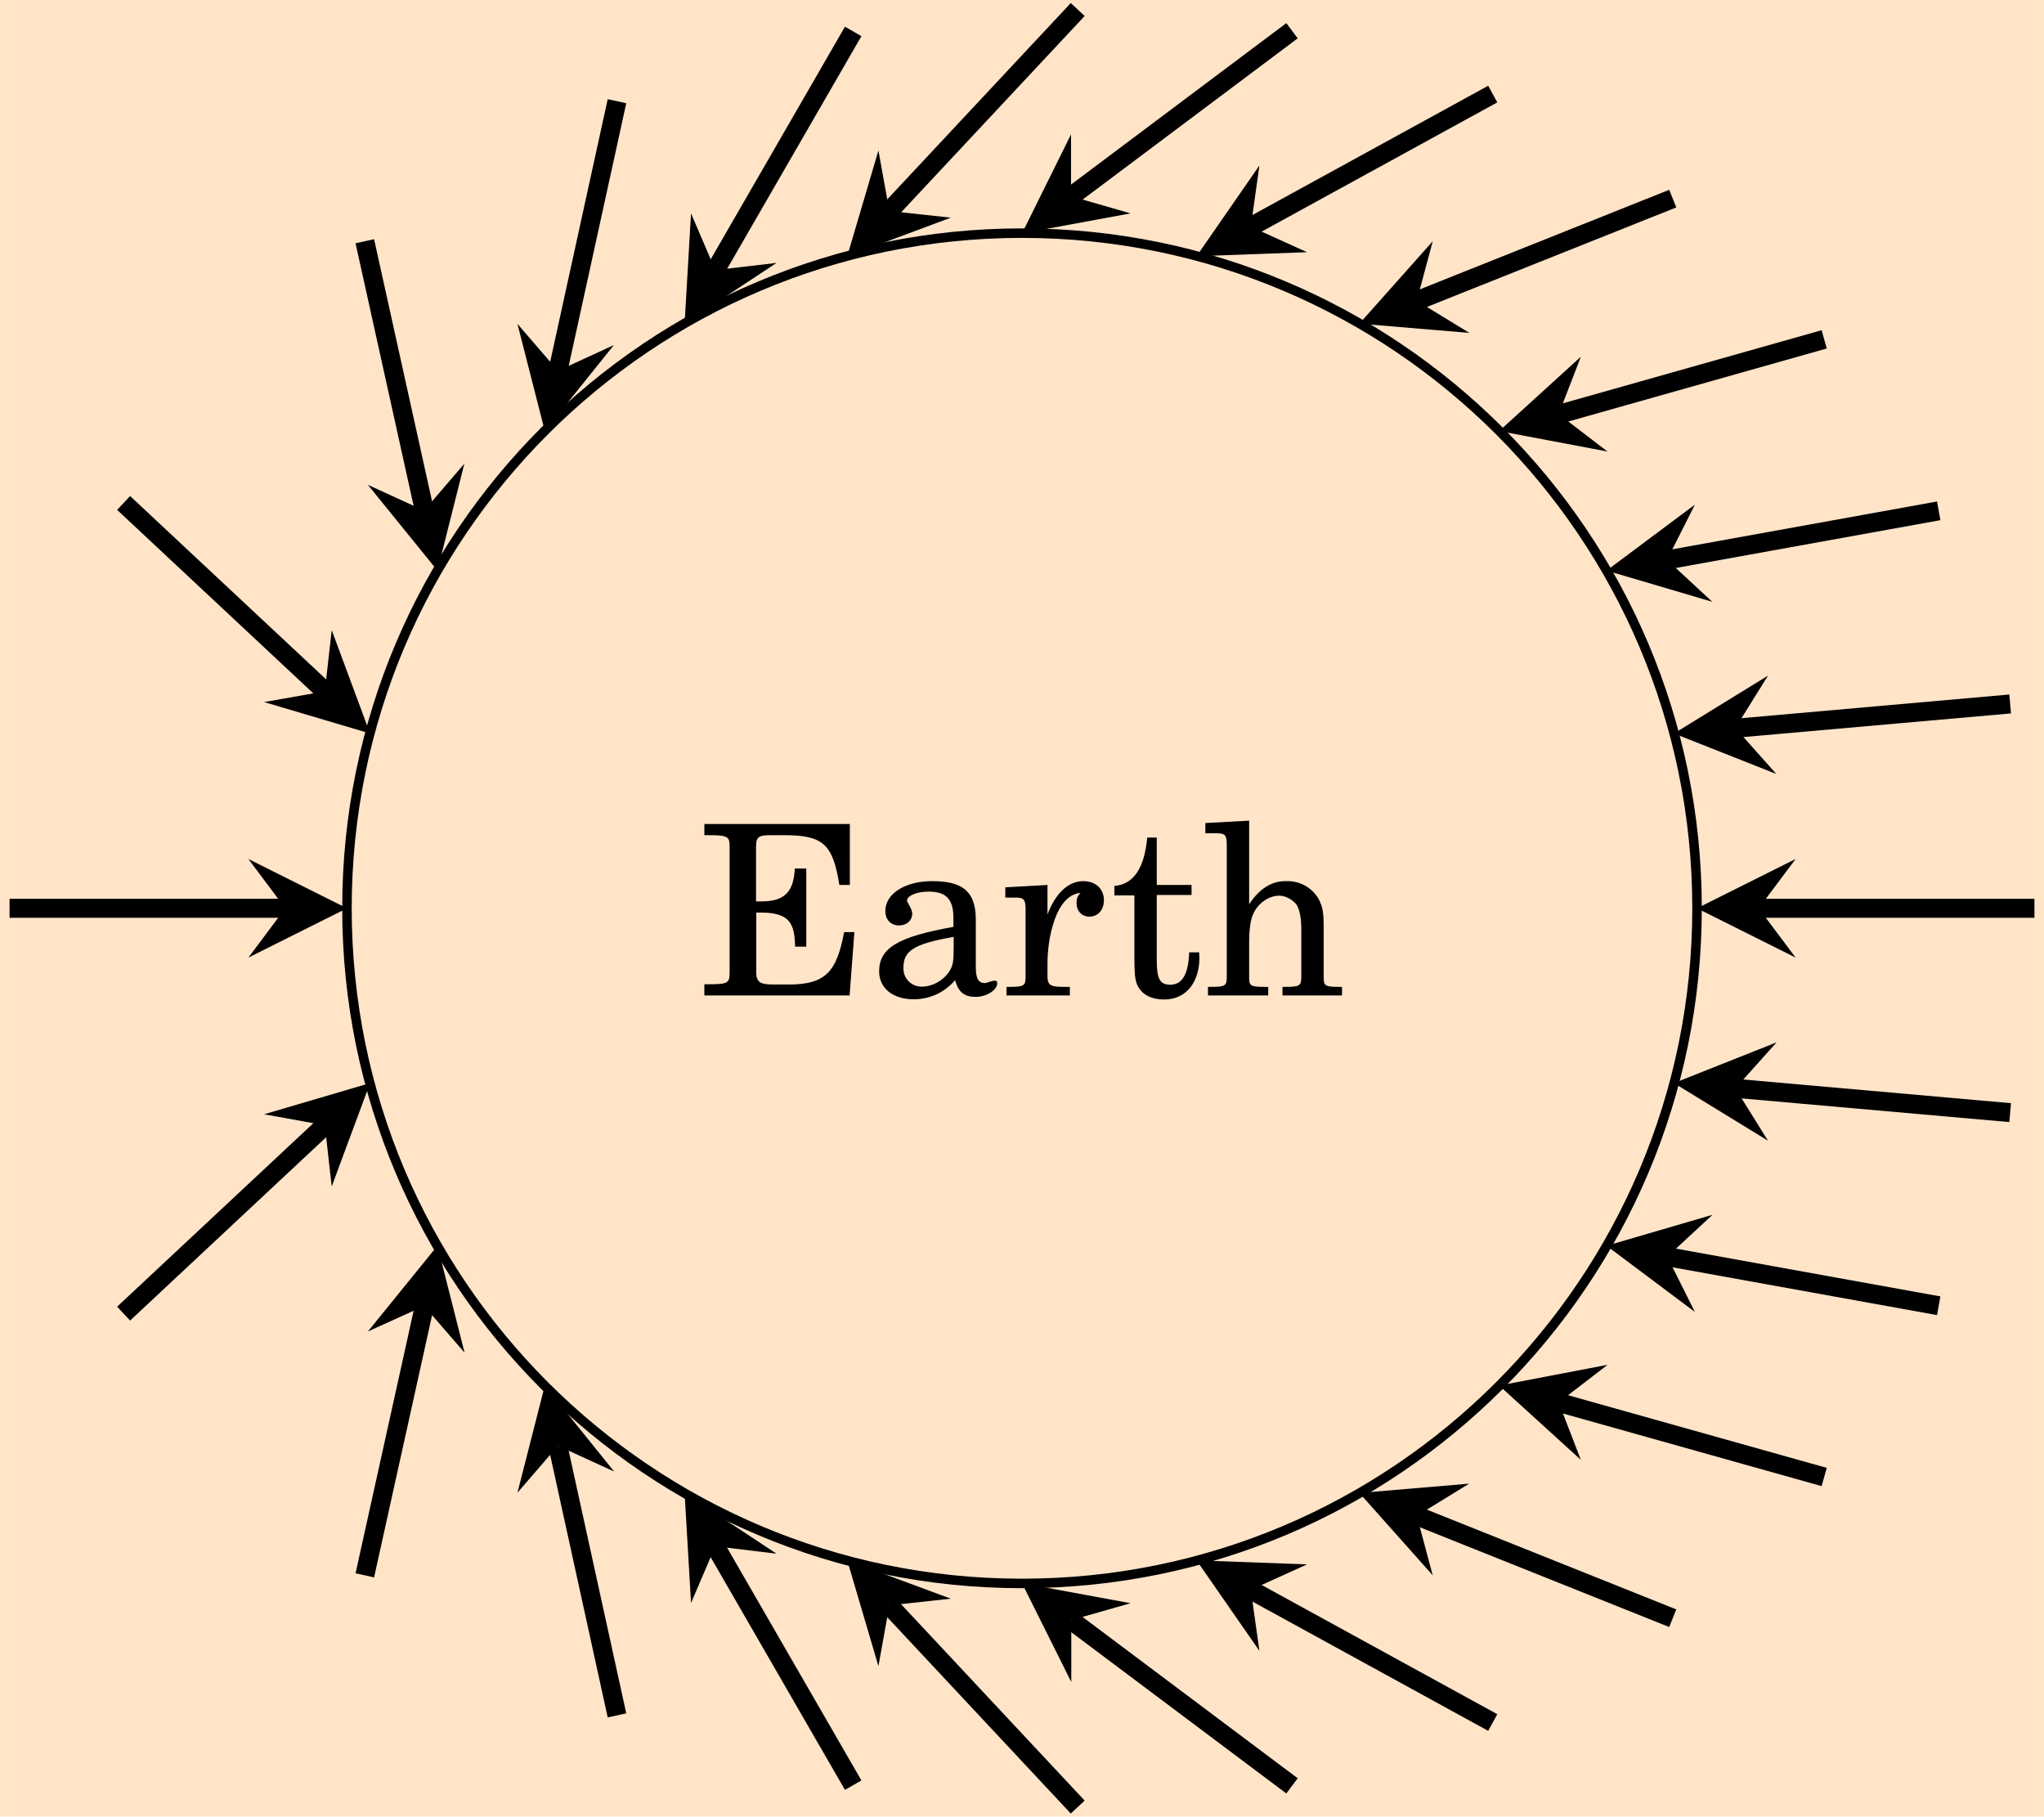
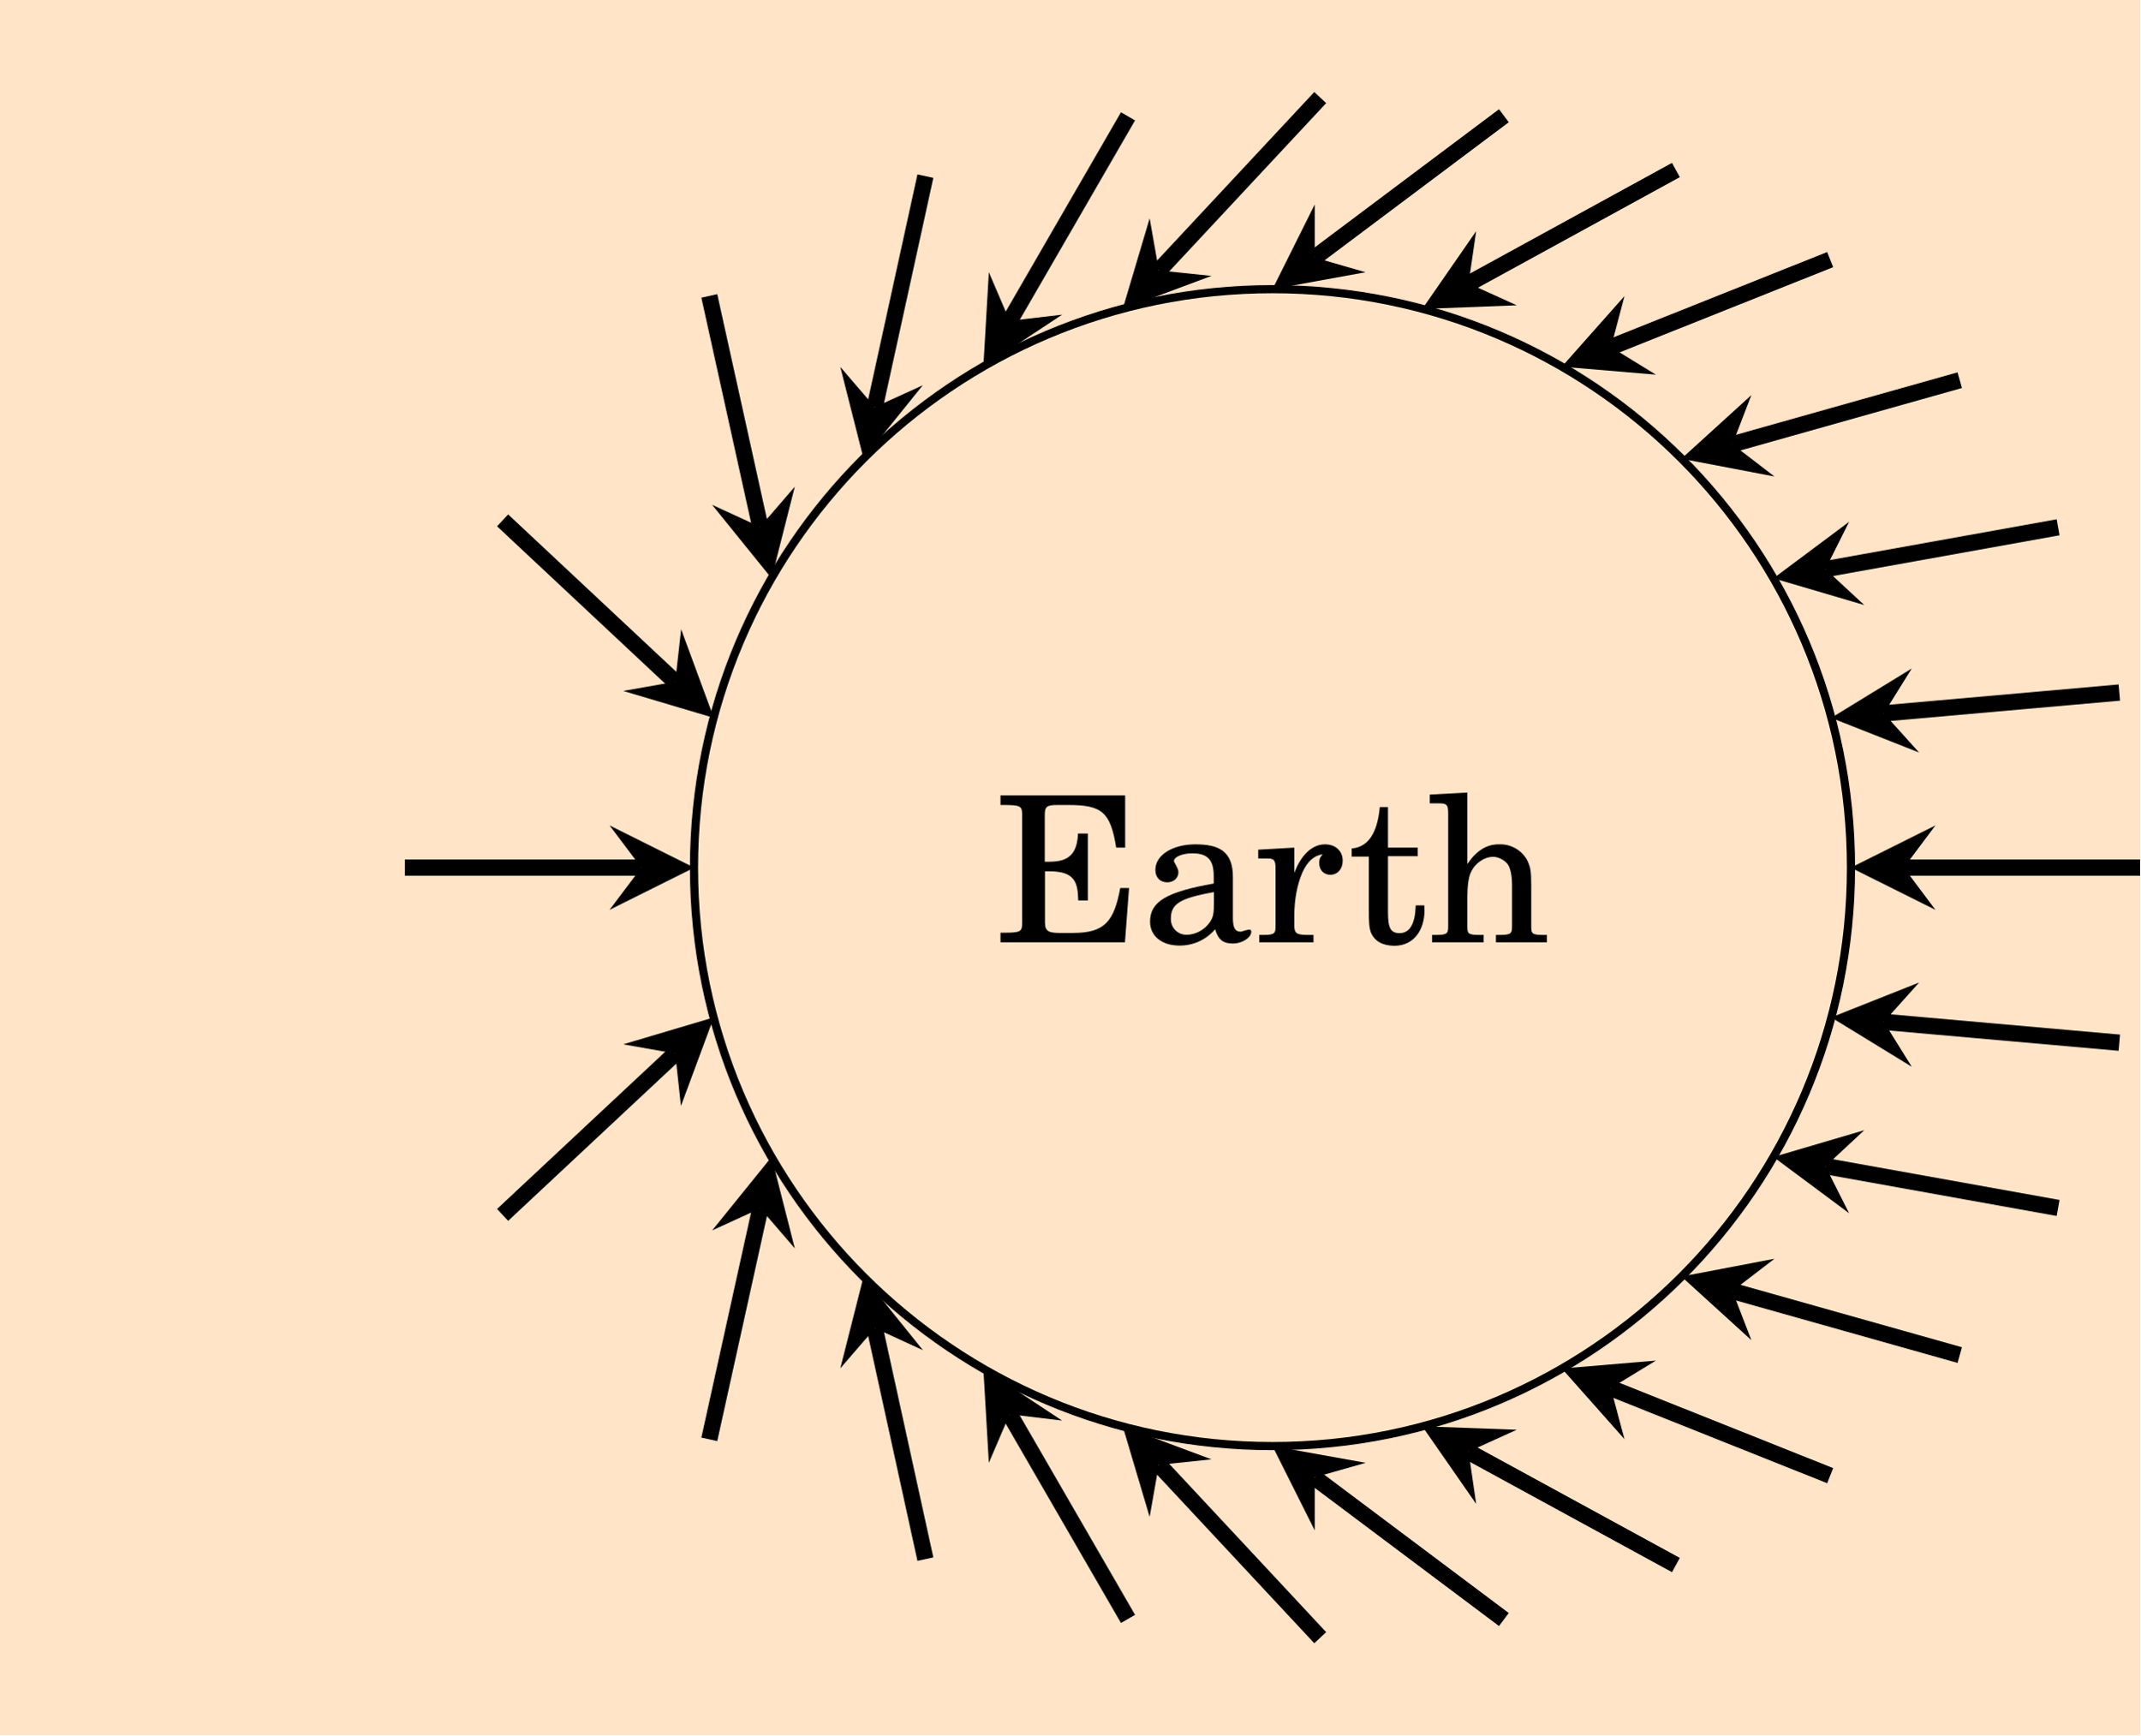
- <svg xmlns="http://www.w3.org/2000/svg" xmlns:xlink="http://www.w3.org/1999/xlink" width="114.45" height="101.7" viewBox="0 0 85.84 76.28">
+ <svg xmlns="http://www.w3.org/2000/svg" xmlns:xlink="http://www.w3.org/1999/xlink" width="139.84" height="113.39" viewBox="0 0 104.88 85.04">
  <defs>
-     <clipPath id="a">
-       <path d="M0 0h85.84v76.28H0Zm0 0" />
+     <clipPath id="f">
+       <path d="M92 42h12.88v1H92Zm0 0" />
    </clipPath>
    <clipPath id="g">
-       <path d="M73 37h12.84v2H73Zm0 0" />
+       <path d="M81 22h23.88v25H81Zm0 0" />
    </clipPath>
    <clipPath id="h">
-       <path d="M61 18h24.84v24H61Zm0 0" />
+       <path d="M78 14h26.88v26H78Zm0 0" />
    </clipPath>
    <clipPath id="i">
-       <path d="M58 10h27.84v25H58Zm0 0" />
+       <path d="M73 7h31.88v27H73Zm0 0" />
    </clipPath>
    <clipPath id="j">
-       <path d="M54 2h31.84v27H54Zm0 0" />
+       <path d="M31 53h26v32.04H31Zm0 0" />
    </clipPath>
    <clipPath id="k">
-       <path d="M4 43h26v33.28H4Zm0 0" />
+       <path d="M38 58h29v27.04H38Zm0 0" />
    </clipPath>
    <clipPath id="l">
-       <path d="M12 49h26v27.28H12Zm0 0" />
+       <path d="M45 60h31v25.04H45Zm0 0" />
    </clipPath>
    <clipPath id="m">
-       <path d="M18 53h30v23.28H18Zm0 0" />
+       <path d="M53 61h32v24.04H53Zm0 0" />
    </clipPath>
    <clipPath id="n">
-       <path d="M26 56h31v20.28H26Zm0 0" />
+       <path d="M60 59h34v26.04H60Zm0 0" />
    </clipPath>
    <clipPath id="o">
-       <path d="M33 56h33v20.28H33Zm0 0" />
+       <path d="M73 51h31.88v27H73Zm0 0" />
    </clipPath>
    <clipPath id="p">
-       <path d="M41 55h33v21.28H41Zm0 0" />
+       <path d="M78 45h26.88v26H78Zm0 0" />
    </clipPath>
    <clipPath id="q">
-       <path d="M48 52h34v24.28H48Zm0 0" />
+       <path d="M81 38h23.88v25H81Zm0 0" />
    </clipPath>
-     <clipPath id="r">
-       <path d="M54 47h31.84v27H54Zm0 0" />
-     </clipPath>
-     <clipPath id="s">
-       <path d="M58 41h27.84v26H58Zm0 0" />
-     </clipPath>
-     <clipPath id="t">
-       <path d="M61 34h24.84v24H61Zm0 0" />
-     </clipPath>
-     <symbol id="b" overflow="visible">
+     <symbol id="a" overflow="visible">
      <path d="M6.6-2.66h-.43c-.31 1.64-.76 2.2-2.31 2.2H3.2c-.51 0-.72-.07-.72-.5v-2.52h.2c1.24 0 1.41.5 1.43 1.43h.47v-3.28H4.1c-.05.99-.44 1.38-1.4 1.38h-.23v-2.28c0-.43.1-.5.63-.5h.52c1.65 0 2.07.34 2.35 2.09h.44V-7.2H.3v.47h.17c.81 0 .89.06.89.46v5.33c0 .42-.08.47-.9.47H.3V0h6.1Zm0 0" style="stroke:none" />
    </symbol>
-     <symbol id="c" overflow="visible">
+     <symbol id="b" overflow="visible">
      <path d="M5.4-.52q0-.1-.09-.1c-.14 0-.37.1-.42.1-.28 0-.39-.18-.39-.68v-2c0-1.28-.7-1.6-1.84-1.6C1.53-4.8.7-4.27.7-3.55c0 .38.24.61.58.61.31 0 .55-.2.55-.5 0-.19-.22-.48-.22-.54 0-.2.4-.38.89-.38.66 0 1.06.22 1.06 1.1v.38C1.25-2.47.44-2 .44-1.01.44-.32 1 .16 1.89.16c.69 0 1.3-.29 1.74-.8.15.52.4.7.87.7.44 0 .9-.28.9-.58M3.57-2c0 .6-.03.75-.19 1-.25.38-.71.63-1.14.63a.76.76 0 0 1-.78-.79c0-.7.4-1 2.11-1.3Zm0 0" style="stroke:none" />
    </symbol>
-     <symbol id="d" overflow="visible">
+     <symbol id="c" overflow="visible">
      <path d="M4.34-4c0-.47-.34-.8-.87-.8-.63 0-1.17.52-1.5 1.4v-1.24l-1.77.1v.43h.43c.35 0 .42.08.42.5v2.78c0 .4-.02.47-.66.47H.25V0h2.66v-.36h-.2c-.63 0-.74-.06-.74-.47v-.5c0-.75.14-1.5.39-2.08q.37-.83 1-.9c-.14.15-.17.25-.17.43 0 .33.22.57.54.57.36 0 .61-.28.61-.69m0 0" style="stroke:none" />
    </symbol>
-     <symbol id="e" overflow="visible">
+     <symbol id="d" overflow="visible">
      <path d="m3.73-1.58-.01-.23H3.3Q3.26-.46 2.52-.45c-.46 0-.58-.25-.58-1.05v-2.72H3.4v-.42H1.94v-1.99h-.4Q1.36-4.69.16-4.6v.4H1v2.54c0 .7.02.94.1 1.17q.27.65 1.15.66c.98 0 1.48-.8 1.48-1.74m0 0" style="stroke:none" />
    </symbol>
-     <symbol id="f" overflow="visible">
+     <symbol id="e" overflow="visible">
      <path d="M5.9 0v-.36h-.13c-.63 0-.64-.06-.64-.47V-2.8c0-.72-.04-.89-.2-1.23a1.5 1.5 0 0 0-1.37-.77q-.91-.02-1.56.97v-3.51l-1.84.1v.43h.47c.37 0 .43.08.43.5v5.48c0 .4-.01.47-.65.47H.27V0H2.8v-.36h-.14C2-.36 2-.42 2-.83v-1.42c0-.5.06-.95.17-1.17.2-.46.66-.77 1.1-.77.25 0 .54.16.7.35q.21.3.22 1.01v2c0 .4-.02.47-.66.47H3.4V0Zm0 0" style="stroke:none" />
    </symbol>
  </defs>
-   <g clip-path="url(#a)">
-     <path d="M0 76.28h85.84V0H0Zm0 0" style="stroke:none;fill-rule:nonzero;fill:#ffe4c8;fill-opacity:1" />
+   <path d="M0 85.04h104.88V0H0Zm0 0" style="stroke:none;fill-rule:nonzero;fill:#ffe4c8;fill-opacity:1" />
+   <path d="M28.35 0a28.34 28.34 0 1 1-56.7 0 28.34 28.34 0 0 1 56.7 0Zm0 0" style="fill:none;stroke-width:.399;stroke-linecap:butt;stroke-linejoin:miter;stroke:#000;stroke-opacity:1;stroke-miterlimit:10" transform="matrix(1 0 0 -1 62.36 42.52)" />
+   <g style="fill:#000;fill-opacity:1">
+     <use xlink:href="#a" x="48.73" y="46.18" />
+     <use xlink:href="#b" x="55.92" y="46.18" />
+     <use xlink:href="#c" x="61.46" y="46.18" />
  </g>
-   <path d="M28.35 0a28.35 28.35 0 1 1-56.7 0 28.35 28.35 0 0 1 56.7 0Zm0 0" style="fill:none;stroke-width:.399;stroke-linecap:butt;stroke-linejoin:miter;stroke:#000;stroke-opacity:1;stroke-miterlimit:10" transform="matrix(1 0 0 -1 42.92 38.14)" />
-   <g style="fill:#000;fill-opacity:1">
-     <use xlink:href="#b" x="29.28" y="41.8" />
-     <use xlink:href="#c" x="36.48" y="41.8" />
-     <use xlink:href="#d" x="42.02" y="41.8" />
+   <use xlink:href="#d" x="66.08" y="46.18" style="fill:#000;fill-opacity:1" />
+   <use xlink:href="#e" x="69.91" y="46.18" style="fill:#000;fill-opacity:1" />
+   <g clip-path="url(#f)">
+     <path d="M42.52 0H30.94" style="fill:none;stroke-width:.797;stroke-linecap:butt;stroke-linejoin:miter;stroke:#000;stroke-opacity:1;stroke-miterlimit:10" transform="matrix(1 0 0 -1 62.36 42.52)" />
  </g>
-   <use xlink:href="#e" x="46.64" y="41.8" style="fill:#000;fill-opacity:1" />
-   <use xlink:href="#f" x="50.46" y="41.8" style="fill:#000;fill-opacity:1" />
+   <path d="m90.7 42.52 4.15 2.07-1.55-2.07 1.55-2.07" style="stroke:none;fill-rule:nonzero;fill:#000;fill-opacity:1" />
  <g clip-path="url(#g)">
-     <path d="M42.52 0H30.94" style="fill:none;stroke-width:.797;stroke-linecap:butt;stroke-linejoin:miter;stroke:#000;stroke-opacity:1;stroke-miterlimit:10" transform="matrix(1 0 0 -1 42.92 38.14)" />
+     <path d="M41.5 8.58 29.96 7.56" style="fill:none;stroke-width:.797;stroke-linecap:butt;stroke-linejoin:miter;stroke:#000;stroke-opacity:1;stroke-miterlimit:10" transform="matrix(1 0 0 -1 62.36 42.52)" />
  </g>
-   <path d="m71.27 38.14 4.14 2.07-1.55-2.07 1.55-2.07" style="stroke:none;fill-rule:nonzero;fill:#000;fill-opacity:1" />
+   <path d="m89.74 35.18 4.31 1.7-1.73-1.92 1.37-2.2" style="stroke:none;fill-rule:nonzero;fill:#000;fill-opacity:1" />
  <g clip-path="url(#h)">
-     <path d="M41.5 8.58 29.96 7.56" style="fill:none;stroke-width:.797;stroke-linecap:butt;stroke-linejoin:miter;stroke:#000;stroke-opacity:1;stroke-miterlimit:10" transform="matrix(1 0 0 -1 42.92 38.14)" />
+     <path d="m38.5 16.68-11.4-2.05" style="fill:none;stroke-width:.797;stroke-linecap:butt;stroke-linejoin:miter;stroke:#000;stroke-opacity:1;stroke-miterlimit:10" transform="matrix(1 0 0 -1 62.36 42.52)" />
  </g>
-   <path d="m70.3 30.8 4.3 1.7-1.72-1.93 1.37-2.2" style="stroke:none;fill-rule:nonzero;fill:#000;fill-opacity:1" />
+   <path d="m86.91 28.34 4.45 1.31-1.9-1.76 1.16-2.32" style="stroke:none;fill-rule:nonzero;fill:#000;fill-opacity:1" />
  <g clip-path="url(#i)">
-     <path d="m38.5 16.69-11.4-2.06" style="fill:none;stroke-width:.797;stroke-linecap:butt;stroke-linejoin:miter;stroke:#000;stroke-opacity:1;stroke-miterlimit:10" transform="matrix(1 0 0 -1 42.92 38.14)" />
+     <path d="m33.68 23.89-11.14-3.14" style="fill:none;stroke-width:.797;stroke-linecap:butt;stroke-linejoin:miter;stroke:#000;stroke-opacity:1;stroke-miterlimit:10" transform="matrix(1 0 0 -1 62.36 42.52)" />
  </g>
-   <path d="m67.47 23.96 4.44 1.31-1.9-1.76 1.17-2.32" style="stroke:none;fill-rule:nonzero;fill:#000;fill-opacity:1" />
+   <path d="m82.4 22.48 4.56.87-2.06-1.58.93-2.41" style="stroke:none;fill-rule:nonzero;fill:#000;fill-opacity:1" />
+   <path d="m27.33 29.8-10.75-4.29" style="fill:none;stroke-width:.797;stroke-linecap:butt;stroke-linejoin:miter;stroke:#000;stroke-opacity:1;stroke-miterlimit:10" transform="matrix(1 0 0 -1 62.36 42.52)" />
+   <path d="m76.54 17.97 4.61.39-2.2-1.35.66-2.5" style="stroke:none;fill-rule:nonzero;fill:#000;fill-opacity:1" />
+   <path d="M19.77 34.19 9.6 28.62" style="fill:none;stroke-width:.797;stroke-linecap:butt;stroke-linejoin:miter;stroke:#000;stroke-opacity:1;stroke-miterlimit:10" transform="matrix(1 0 0 -1 62.36 42.52)" />
+   <path d="m69.7 15.14 4.63-.18-2.36-1.07.37-2.56" style="stroke:none;fill-rule:nonzero;fill:#000;fill-opacity:1" />
+   <path d="M11.34 36.85 2.07 29.9" style="fill:none;stroke-width:.797;stroke-linecap:butt;stroke-linejoin:miter;stroke:#000;stroke-opacity:1;stroke-miterlimit:10" transform="matrix(1 0 0 -1 62.36 42.52)" />
+   <path d="m62.36 14.17 4.56-.83-2.49-.72v-2.6" style="stroke:none;fill-rule:nonzero;fill:#000;fill-opacity:1" />
+   <path d="m2.34 37.74-7.9-8.47" style="fill:none;stroke-width:.797;stroke-linecap:butt;stroke-linejoin:miter;stroke:#000;stroke-opacity:1;stroke-miterlimit:10" transform="matrix(1 0 0 -1 62.36 42.52)" />
+   <path d="m55.02 15.14 4.35-1.62-2.58-.27-.45-2.55" style="stroke:none;fill-rule:nonzero;fill:#000;fill-opacity:1" />
+   <path d="m-7.08 36.82-5.8-10.03" style="fill:none;stroke-width:.797;stroke-linecap:butt;stroke-linejoin:miter;stroke:#000;stroke-opacity:1;stroke-miterlimit:10" transform="matrix(1 0 0 -1 62.36 42.52)" />
+   <path d="m48.19 17.97 3.86-2.55-2.57.3-1.02-2.38" style="stroke:none;fill-rule:nonzero;fill:#000;fill-opacity:1" />
+   <path d="m-17.01 33.89-2.48-11.32" style="fill:none;stroke-width:.797;stroke-linecap:butt;stroke-linejoin:miter;stroke:#000;stroke-opacity:1;stroke-miterlimit:10" transform="matrix(1 0 0 -1 62.36 42.52)" />
+   <path d="m42.32 22.48 2.9-3.6-2.35 1.07-1.69-1.97" style="stroke:none;fill-rule:nonzero;fill:#000;fill-opacity:1" />
+   <path d="m-27.6 28.02 2.5-11.32" style="fill:none;stroke-width:.797;stroke-linecap:butt;stroke-linejoin:miter;stroke:#000;stroke-opacity:1;stroke-miterlimit:10" transform="matrix(1 0 0 -1 62.36 42.52)" />
+   <path d="m37.81 28.34 1.14-4.49-1.7 1.97-2.35-1.08" style="stroke:none;fill-rule:nonzero;fill:#000;fill-opacity:1" />
+   <path d="m-37.73 17.02 8.46-7.92" style="fill:none;stroke-width:.797;stroke-linecap:butt;stroke-linejoin:miter;stroke:#000;stroke-opacity:1;stroke-miterlimit:10" transform="matrix(1 0 0 -1 62.36 42.52)" />
+   <path d="m34.98 35.18-1.6-4.34-.29 2.57-2.55.45" style="stroke:none;fill-rule:nonzero;fill:#000;fill-opacity:1" />
+   <path d="M-42.52 0h11.58" style="fill:none;stroke-width:.797;stroke-linecap:butt;stroke-linejoin:miter;stroke:#000;stroke-opacity:1;stroke-miterlimit:10" transform="matrix(1 0 0 -1 62.36 42.52)" />
+   <path d="m34.02 42.52-4.15-2.07 1.56 2.07-1.56 2.07" style="stroke:none;fill-rule:nonzero;fill:#000;fill-opacity:1" />
+   <path d="m-37.73-17.02 8.46 7.91" style="fill:none;stroke-width:.797;stroke-linecap:butt;stroke-linejoin:miter;stroke:#000;stroke-opacity:1;stroke-miterlimit:10" transform="matrix(1 0 0 -1 62.36 42.52)" />
+   <path d="m34.98 49.86-4.44 1.32 2.55.45.28 2.57" style="stroke:none;fill-rule:nonzero;fill:#000;fill-opacity:1" />
+   <path d="m-27.6-28.02 2.5 11.32" style="fill:none;stroke-width:.797;stroke-linecap:butt;stroke-linejoin:miter;stroke:#000;stroke-opacity:1;stroke-miterlimit:10" transform="matrix(1 0 0 -1 62.36 42.52)" />
+   <path d="m37.81 56.7-2.91 3.6 2.36-1.08 1.69 1.96" style="stroke:none;fill-rule:nonzero;fill:#000;fill-opacity:1" />
  <g clip-path="url(#j)">
-     <path d="m33.69 23.89-11.15-3.15" style="fill:none;stroke-width:.797;stroke-linecap:butt;stroke-linejoin:miter;stroke:#000;stroke-opacity:1;stroke-miterlimit:10" transform="matrix(1 0 0 -1 42.92 38.14)" />
+     <path d="m-17.01-33.89-2.48 11.32" style="fill:none;stroke-width:.797;stroke-linecap:butt;stroke-linejoin:miter;stroke:#000;stroke-opacity:1;stroke-miterlimit:10" transform="matrix(1 0 0 -1 62.36 42.52)" />
  </g>
-   <path d="m62.96 18.1 4.55.86-2.05-1.57.93-2.41" style="stroke:none;fill-rule:nonzero;fill:#000;fill-opacity:1" />
-   <path d="m27.33 29.8-10.75-4.29" style="fill:none;stroke-width:.797;stroke-linecap:butt;stroke-linejoin:miter;stroke:#000;stroke-opacity:1;stroke-miterlimit:10" transform="matrix(1 0 0 -1 42.92 38.14)" />
-   <path d="m57.09 13.59 4.62.39-2.21-1.35.67-2.5" style="stroke:none;fill-rule:nonzero;fill:#000;fill-opacity:1" />
-   <path d="M19.77 34.19 9.61 28.62" style="fill:none;stroke-width:.797;stroke-linecap:butt;stroke-linejoin:miter;stroke:#000;stroke-opacity:1;stroke-miterlimit:10" transform="matrix(1 0 0 -1 42.92 38.14)" />
-   <path d="m50.25 10.76 4.64-.17-2.36-1.07.36-2.57" style="stroke:none;fill-rule:nonzero;fill:#000;fill-opacity:1" />
-   <path d="M11.34 36.85 2.07 29.9" style="fill:none;stroke-width:.797;stroke-linecap:butt;stroke-linejoin:miter;stroke:#000;stroke-opacity:1;stroke-miterlimit:10" transform="matrix(1 0 0 -1 42.92 38.14)" />
-   <path d="m42.92 9.8 4.56-.84-2.5-.72v-2.6" style="stroke:none;fill-rule:nonzero;fill:#000;fill-opacity:1" />
-   <path d="m2.34 37.74-7.91-8.46" style="fill:none;stroke-width:.797;stroke-linecap:butt;stroke-linejoin:miter;stroke:#000;stroke-opacity:1;stroke-miterlimit:10" transform="matrix(1 0 0 -1 42.92 38.14)" />
-   <path d="m35.58 10.76 4.35-1.62-2.58-.28-.46-2.54" style="stroke:none;fill-rule:nonzero;fill:#000;fill-opacity:1" />
-   <path d="m-7.09 36.82-5.79-10.03" style="fill:none;stroke-width:.797;stroke-linecap:butt;stroke-linejoin:miter;stroke:#000;stroke-opacity:1;stroke-miterlimit:10" transform="matrix(1 0 0 -1 42.92 38.14)" />
-   <path d="m28.75 13.59 3.86-2.55-2.57.3-1.02-2.38" style="stroke:none;fill-rule:nonzero;fill:#000;fill-opacity:1" />
-   <path d="m-17.01 33.89-2.48-11.32" style="fill:none;stroke-width:.797;stroke-linecap:butt;stroke-linejoin:miter;stroke:#000;stroke-opacity:1;stroke-miterlimit:10" transform="matrix(1 0 0 -1 42.92 38.14)" />
-   <path d="m22.88 18.1 2.9-3.61-2.35 1.08-1.7-1.97" style="stroke:none;fill-rule:nonzero;fill:#000;fill-opacity:1" />
-   <path d="m-27.6 28.01 2.5-11.3" style="fill:none;stroke-width:.797;stroke-linecap:butt;stroke-linejoin:miter;stroke:#000;stroke-opacity:1;stroke-miterlimit:10" transform="matrix(1 0 0 -1 42.92 38.14)" />
-   <path d="m18.37 23.96 1.13-4.49-1.69 1.97-2.36-1.08" style="stroke:none;fill-rule:nonzero;fill:#000;fill-opacity:1" />
-   <path d="m-37.73 17.02 8.46-7.91" style="fill:none;stroke-width:.797;stroke-linecap:butt;stroke-linejoin:miter;stroke:#000;stroke-opacity:1;stroke-miterlimit:10" transform="matrix(1 0 0 -1 42.92 38.14)" />
-   <path d="m15.54 30.8-1.61-4.34-.29 2.57-2.55.45" style="stroke:none;fill-rule:nonzero;fill:#000;fill-opacity:1" />
-   <path d="M-42.52 0h11.58" style="fill:none;stroke-width:.797;stroke-linecap:butt;stroke-linejoin:miter;stroke:#000;stroke-opacity:1;stroke-miterlimit:10" transform="matrix(1 0 0 -1 42.92 38.14)" />
-   <path d="m14.57 38.14-4.14-2.07 1.55 2.07-1.55 2.07" style="stroke:none;fill-rule:nonzero;fill:#000;fill-opacity:1" />
-   <path d="m-37.73-17.02 8.46 7.91" style="fill:none;stroke-width:.797;stroke-linecap:butt;stroke-linejoin:miter;stroke:#000;stroke-opacity:1;stroke-miterlimit:10" transform="matrix(1 0 0 -1 42.92 38.14)" />
-   <path d="m15.54 45.48-4.45 1.31 2.55.46.29 2.57" style="stroke:none;fill-rule:nonzero;fill:#000;fill-opacity:1" />
+   <path d="m42.32 62.56-1.14 4.5 1.7-1.97 2.35 1.08" style="stroke:none;fill-rule:nonzero;fill:#000;fill-opacity:1" />
  <g clip-path="url(#k)">
-     <path d="m-27.6-28.01 2.5 11.3" style="fill:none;stroke-width:.797;stroke-linecap:butt;stroke-linejoin:miter;stroke:#000;stroke-opacity:1;stroke-miterlimit:10" transform="matrix(1 0 0 -1 42.92 38.14)" />
+     <path d="m-7.08-36.82-5.8 10.03" style="fill:none;stroke-width:.797;stroke-linecap:butt;stroke-linejoin:miter;stroke:#000;stroke-opacity:1;stroke-miterlimit:10" transform="matrix(1 0 0 -1 62.36 42.52)" />
  </g>
-   <path d="m18.37 52.31-2.92 3.6 2.36-1.07 1.7 1.96" style="stroke:none;fill-rule:nonzero;fill:#000;fill-opacity:1" />
+   <path d="m48.19 67.07.27 4.62 1.02-2.38 2.57.31" style="stroke:none;fill-rule:nonzero;fill:#000;fill-opacity:1" />
  <g clip-path="url(#l)">
-     <path d="m-17.01-33.89-2.48 11.31" style="fill:none;stroke-width:.797;stroke-linecap:butt;stroke-linejoin:miter;stroke:#000;stroke-opacity:1;stroke-miterlimit:10" transform="matrix(1 0 0 -1 42.92 38.14)" />
+     <path d="m2.34-37.74-7.9 8.47" style="fill:none;stroke-width:.797;stroke-linecap:butt;stroke-linejoin:miter;stroke:#000;stroke-opacity:1;stroke-miterlimit:10" transform="matrix(1 0 0 -1 62.36 42.52)" />
  </g>
-   <path d="m22.88 58.18-1.15 4.5 1.7-1.97 2.36 1.08" style="stroke:none;fill-rule:nonzero;fill:#000;fill-opacity:1" />
+   <path d="m55.02 69.9 1.32 4.44.45-2.55 2.58-.27" style="stroke:none;fill-rule:nonzero;fill:#000;fill-opacity:1" />
  <g clip-path="url(#m)">
-     <path d="m-7.09-36.82-5.79 10.03" style="fill:none;stroke-width:.797;stroke-linecap:butt;stroke-linejoin:miter;stroke:#000;stroke-opacity:1;stroke-miterlimit:10" transform="matrix(1 0 0 -1 42.92 38.14)" />
+     <path d="M11.34-36.85 2.07-29.9" style="fill:none;stroke-width:.797;stroke-linecap:butt;stroke-linejoin:miter;stroke:#000;stroke-opacity:1;stroke-miterlimit:10" transform="matrix(1 0 0 -1 62.36 42.52)" />
  </g>
-   <path d="m28.75 62.69.27 4.62 1.02-2.38 2.57.31" style="stroke:none;fill-rule:nonzero;fill:#000;fill-opacity:1" />
+   <path d="M62.36 70.87 64.43 75v-2.6l2.5-.71" style="stroke:none;fill-rule:nonzero;fill:#000;fill-opacity:1" />
  <g clip-path="url(#n)">
-     <path d="m2.34-37.74-7.91 8.46" style="fill:none;stroke-width:.797;stroke-linecap:butt;stroke-linejoin:miter;stroke:#000;stroke-opacity:1;stroke-miterlimit:10" transform="matrix(1 0 0 -1 42.92 38.14)" />
+     <path d="M19.77-34.18 9.6-28.63" style="fill:none;stroke-width:.797;stroke-linecap:butt;stroke-linejoin:miter;stroke:#000;stroke-opacity:1;stroke-miterlimit:10" transform="matrix(1 0 0 -1 62.36 42.52)" />
  </g>
-   <path d="m35.58 65.52 1.31 4.44.46-2.55 2.58-.28" style="stroke:none;fill-rule:nonzero;fill:#000;fill-opacity:1" />
+   <path d="m69.7 69.9 2.64 3.8-.37-2.56 2.36-1.07" style="stroke:none;fill-rule:nonzero;fill:#000;fill-opacity:1" />
+   <path d="m27.33-29.8-10.75 4.29" style="fill:none;stroke-width:.797;stroke-linecap:butt;stroke-linejoin:miter;stroke:#000;stroke-opacity:1;stroke-miterlimit:10" transform="matrix(1 0 0 -1 62.36 42.52)" />
+   <path d="m76.54 67.07 3.07 3.46-.67-2.5 2.21-1.35" style="stroke:none;fill-rule:nonzero;fill:#000;fill-opacity:1" />
  <g clip-path="url(#o)">
-     <path d="M11.34-36.85 2.07-29.9" style="fill:none;stroke-width:.797;stroke-linecap:butt;stroke-linejoin:miter;stroke:#000;stroke-opacity:1;stroke-miterlimit:10" transform="matrix(1 0 0 -1 42.92 38.14)" />
+     <path d="m33.68-23.89-11.14 3.14" style="fill:none;stroke-width:.797;stroke-linecap:butt;stroke-linejoin:miter;stroke:#000;stroke-opacity:1;stroke-miterlimit:10" transform="matrix(1 0 0 -1 62.36 42.52)" />
  </g>
-   <path d="m42.92 66.48 2.07 4.15v-2.6l2.49-.71" style="stroke:none;fill-rule:nonzero;fill:#000;fill-opacity:1" />
+   <path d="m82.4 62.56 3.43 3.12-.93-2.41 2.06-1.58" style="stroke:none;fill-rule:nonzero;fill:#000;fill-opacity:1" />
  <g clip-path="url(#p)">
-     <path d="M19.77-34.19 9.61-28.62" style="fill:none;stroke-width:.797;stroke-linecap:butt;stroke-linejoin:miter;stroke:#000;stroke-opacity:1;stroke-miterlimit:10" transform="matrix(1 0 0 -1 42.92 38.14)" />
+     <path d="m38.5-16.68-11.4 2.05" style="fill:none;stroke-width:.797;stroke-linecap:butt;stroke-linejoin:miter;stroke:#000;stroke-opacity:1;stroke-miterlimit:10" transform="matrix(1 0 0 -1 62.36 42.52)" />
  </g>
-   <path d="m50.25 65.52 2.64 3.8-.36-2.56 2.36-1.07" style="stroke:none;fill-rule:nonzero;fill:#000;fill-opacity:1" />
+   <path d="m86.91 56.7 3.71 2.76-1.16-2.3 1.9-1.77" style="stroke:none;fill-rule:nonzero;fill:#000;fill-opacity:1" />
  <g clip-path="url(#q)">
-     <path d="m27.33-29.81-10.75 4.3" style="fill:none;stroke-width:.797;stroke-linecap:butt;stroke-linejoin:miter;stroke:#000;stroke-opacity:1;stroke-miterlimit:10" transform="matrix(1 0 0 -1 42.92 38.14)" />
+     <path d="M41.5-8.58 29.96-7.56" style="fill:none;stroke-width:.797;stroke-linecap:butt;stroke-linejoin:miter;stroke:#000;stroke-opacity:1;stroke-miterlimit:10" transform="matrix(1 0 0 -1 62.36 42.52)" />
  </g>
-   <path d="m57.09 62.69 3.08 3.46-.67-2.5 2.2-1.35" style="stroke:none;fill-rule:nonzero;fill:#000;fill-opacity:1" />
-   <g clip-path="url(#r)">
-     <path d="m33.69-23.88-11.15 3.13" style="fill:none;stroke-width:.797;stroke-linecap:butt;stroke-linejoin:miter;stroke:#000;stroke-opacity:1;stroke-miterlimit:10" transform="matrix(1 0 0 -1 42.92 38.14)" />
-   </g>
-   <path d="m62.96 58.18 3.43 3.12-.93-2.41 2.05-1.58" style="stroke:none;fill-rule:nonzero;fill:#000;fill-opacity:1" />
-   <g clip-path="url(#s)">
-     <path d="m38.5-16.69-11.4 2.06" style="fill:none;stroke-width:.797;stroke-linecap:butt;stroke-linejoin:miter;stroke:#000;stroke-opacity:1;stroke-miterlimit:10" transform="matrix(1 0 0 -1 42.92 38.14)" />
-   </g>
-   <path d="m67.47 52.31 3.71 2.78-1.16-2.32 1.9-1.76" style="stroke:none;fill-rule:nonzero;fill:#000;fill-opacity:1" />
-   <g clip-path="url(#t)">
-     <path d="M41.5-8.58 29.96-7.56" style="fill:none;stroke-width:.797;stroke-linecap:butt;stroke-linejoin:miter;stroke:#000;stroke-opacity:1;stroke-miterlimit:10" transform="matrix(1 0 0 -1 42.92 38.14)" />
-   </g>
-   <path d="m70.3 45.48 3.95 2.42-1.37-2.2 1.73-1.93" style="stroke:none;fill-rule:nonzero;fill:#000;fill-opacity:1" />
+   <path d="m89.74 49.86 3.95 2.42-1.37-2.2 1.73-1.93" style="stroke:none;fill-rule:nonzero;fill:#000;fill-opacity:1" />
</svg>
